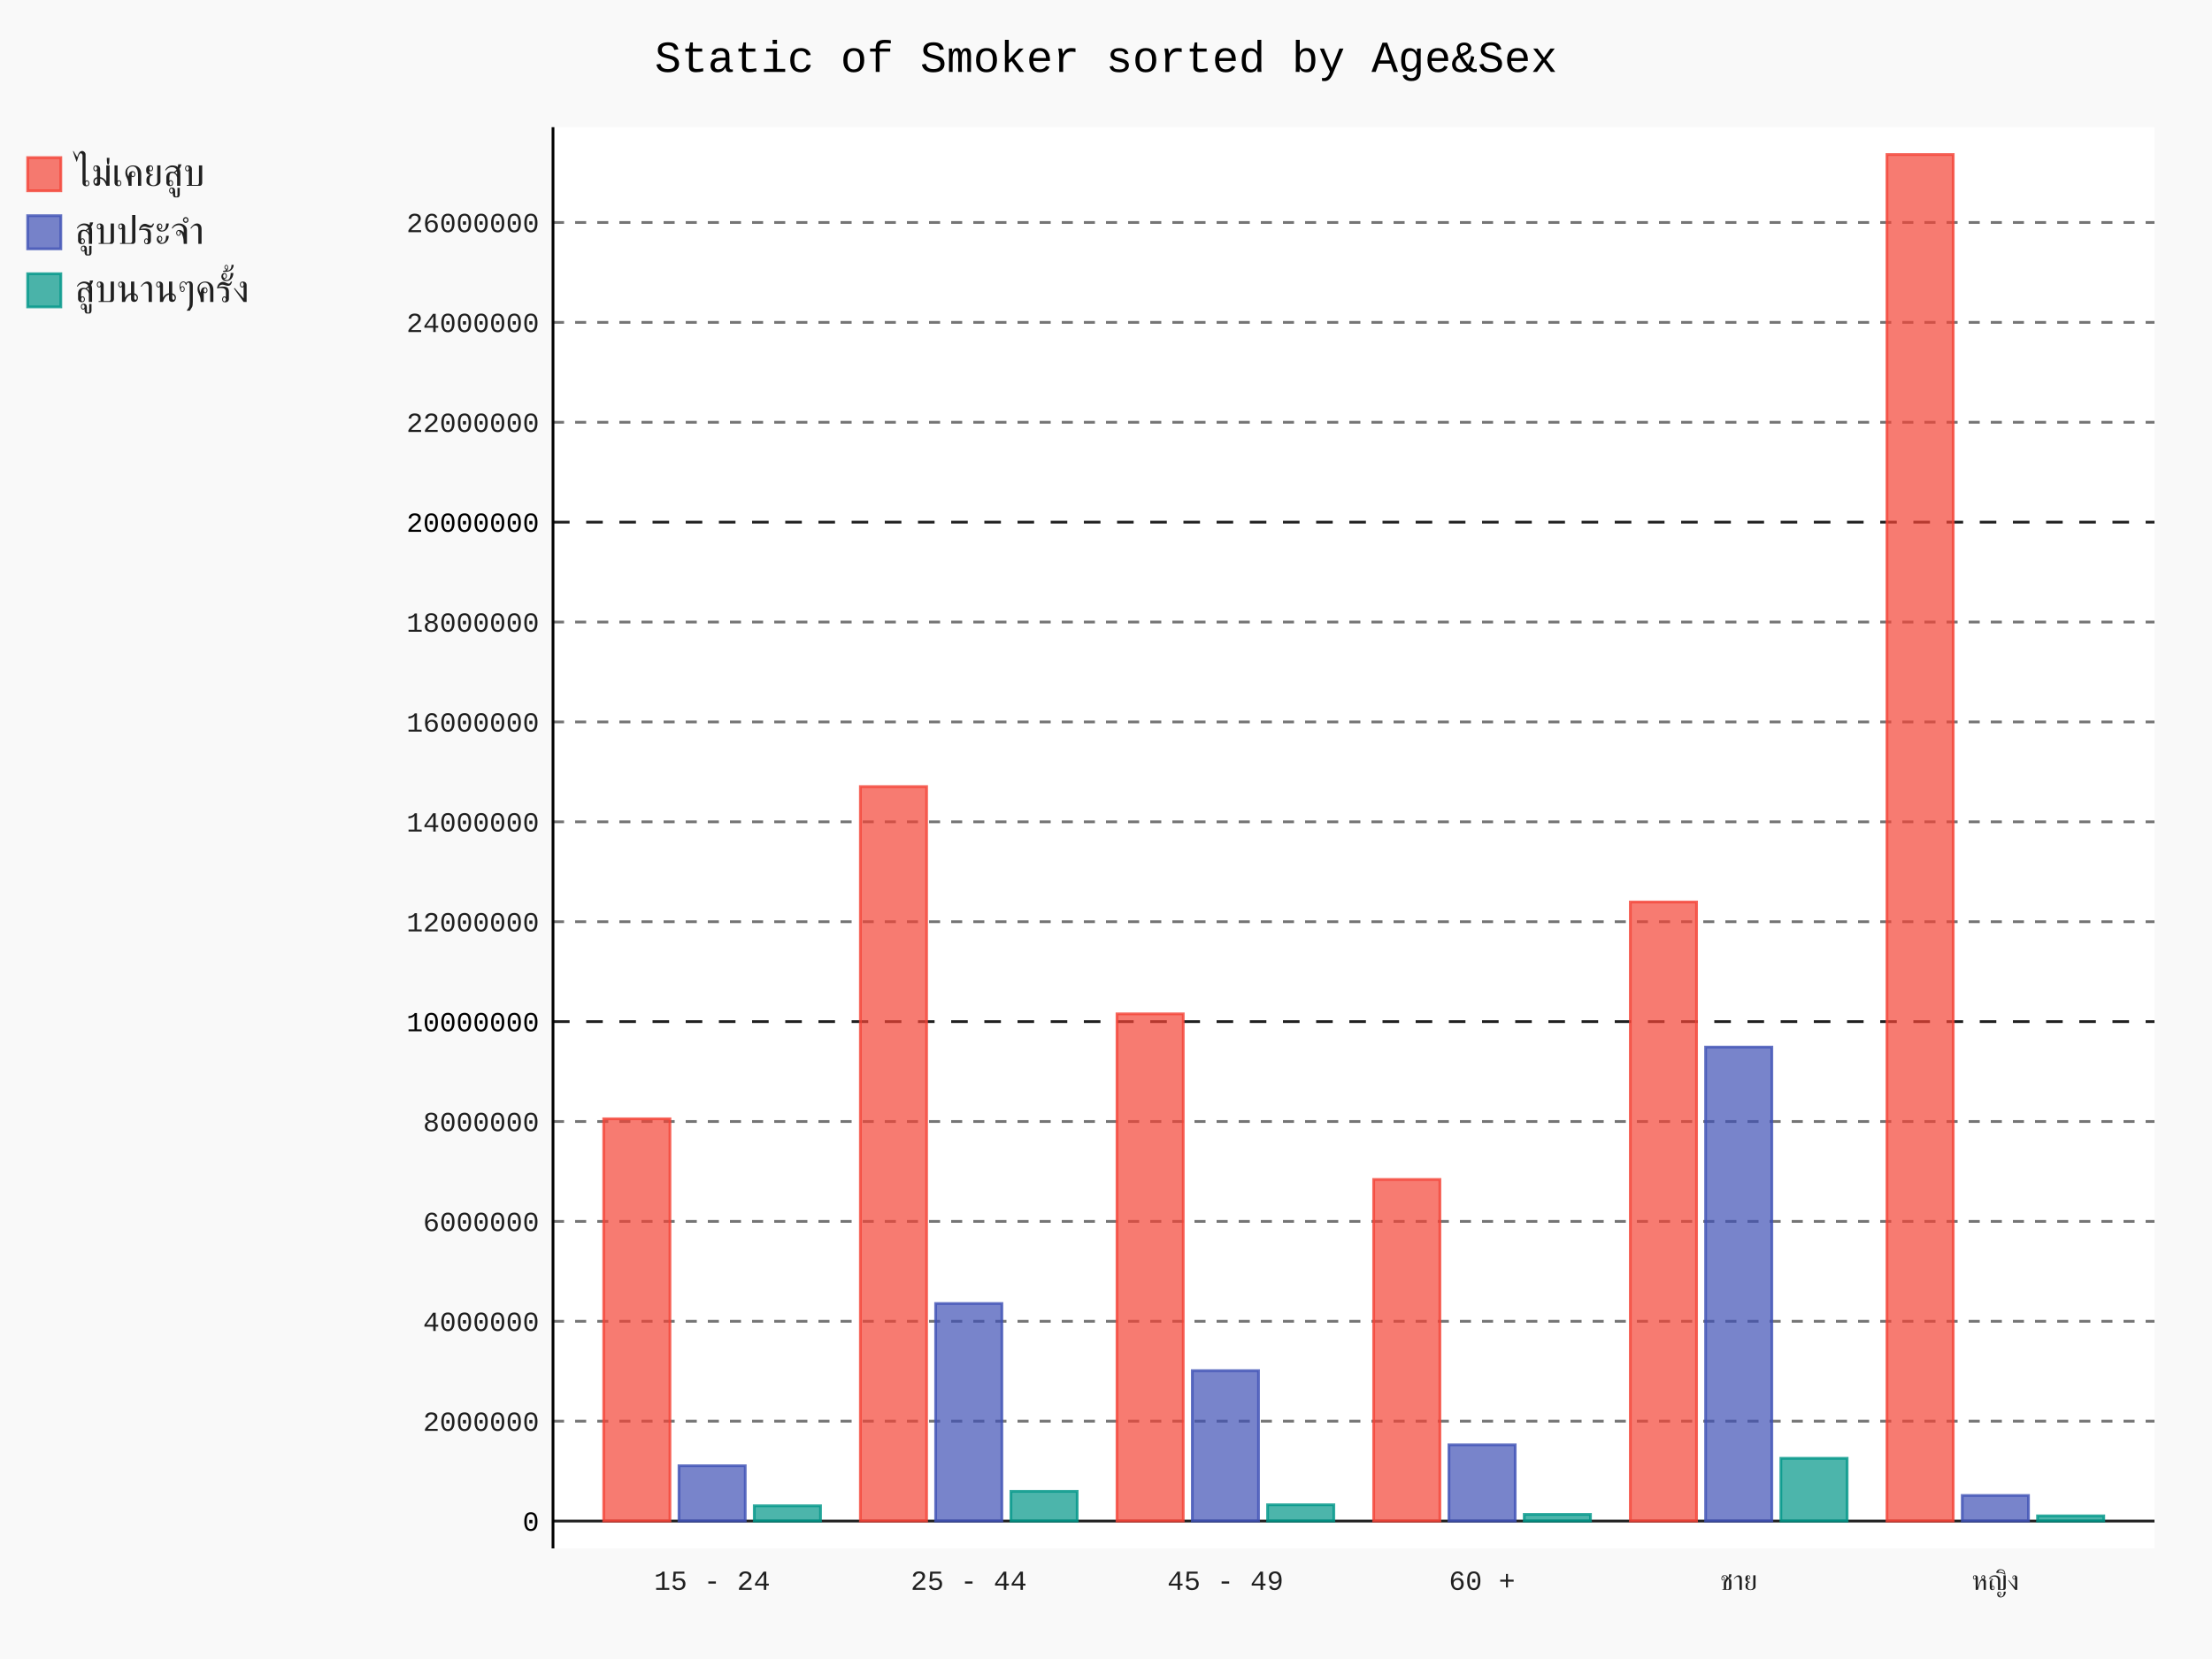
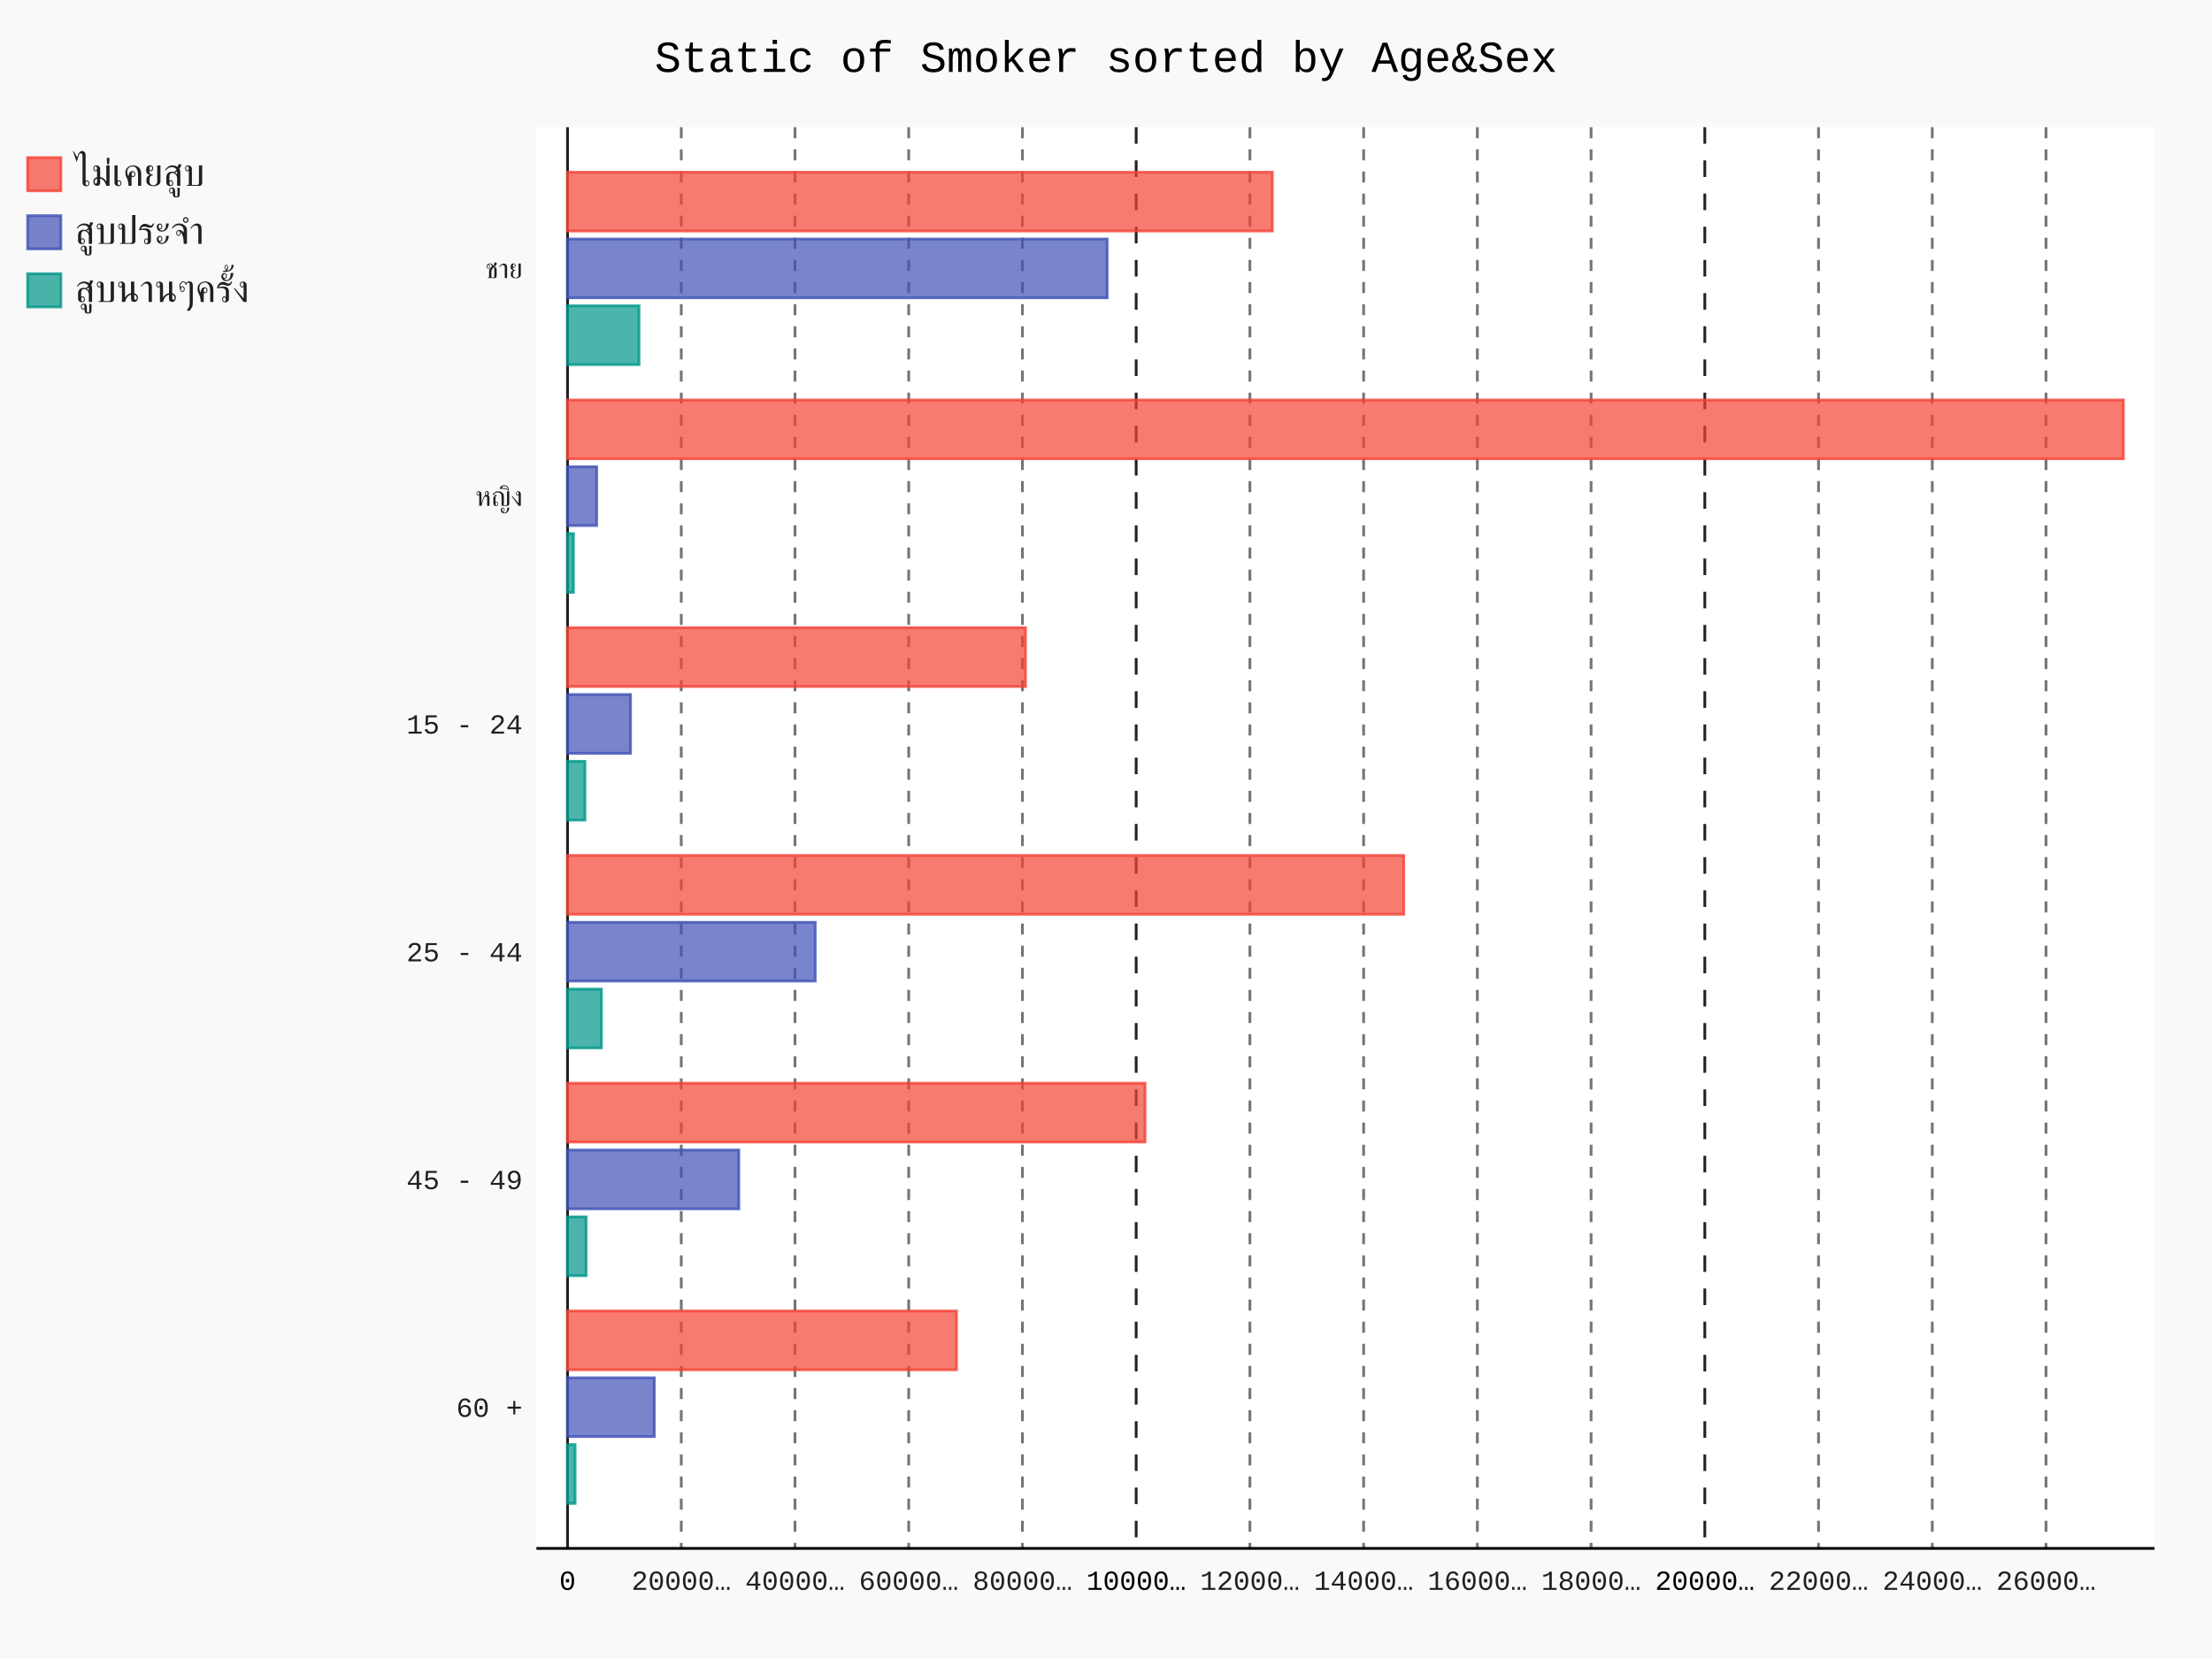
- <svg xmlns="http://www.w3.org/2000/svg" class="pygal-chart" id="chart-4c3bb1e7-43c8-44c2-80b3-42b63bc7f71b" viewBox="0 0 800 600">
+ <svg xmlns="http://www.w3.org/2000/svg" class="pygal-chart" id="chart-3b8929ec-4385-40ff-8553-2f615ef8c250" viewBox="0 0 800 600">
  <defs>
-     <style type="text/css">#chart-4c3bb1e7-43c8-44c2-80b3-42b63bc7f71b{-webkit-user-select:none;-webkit-font-smoothing:antialiased;font-family:Consolas,"Liberation Mono",Menlo,Courier,monospace}#chart-4c3bb1e7-43c8-44c2-80b3-42b63bc7f71b .title{font-family:Consolas,"Liberation Mono",Menlo,Courier,monospace;font-size:16px}#chart-4c3bb1e7-43c8-44c2-80b3-42b63bc7f71b .legends .legend text{font-family:Consolas,"Liberation Mono",Menlo,Courier,monospace;font-size:14px}#chart-4c3bb1e7-43c8-44c2-80b3-42b63bc7f71b .axis text{font-family:Consolas,"Liberation Mono",Menlo,Courier,monospace;font-size:10px}#chart-4c3bb1e7-43c8-44c2-80b3-42b63bc7f71b .axis text.major{font-family:Consolas,"Liberation Mono",Menlo,Courier,monospace;font-size:10px}#chart-4c3bb1e7-43c8-44c2-80b3-42b63bc7f71b .text-overlay text.value{font-family:Consolas,"Liberation Mono",Menlo,Courier,monospace;font-size:16px}#chart-4c3bb1e7-43c8-44c2-80b3-42b63bc7f71b .text-overlay text.label{font-family:Consolas,"Liberation Mono",Menlo,Courier,monospace;font-size:10px}#chart-4c3bb1e7-43c8-44c2-80b3-42b63bc7f71b .tooltip{font-family:Consolas,"Liberation Mono",Menlo,Courier,monospace;font-size:14px}#chart-4c3bb1e7-43c8-44c2-80b3-42b63bc7f71b text.no_data{font-family:Consolas,"Liberation Mono",Menlo,Courier,monospace;font-size:64px}
- #chart-4c3bb1e7-43c8-44c2-80b3-42b63bc7f71b{background-color:rgba(249,249,249,1)}#chart-4c3bb1e7-43c8-44c2-80b3-42b63bc7f71b path,#chart-4c3bb1e7-43c8-44c2-80b3-42b63bc7f71b line,#chart-4c3bb1e7-43c8-44c2-80b3-42b63bc7f71b rect,#chart-4c3bb1e7-43c8-44c2-80b3-42b63bc7f71b circle{-webkit-transition:150ms;-moz-transition:150ms;transition:150ms}#chart-4c3bb1e7-43c8-44c2-80b3-42b63bc7f71b .graph &gt; .background{fill:rgba(249,249,249,1)}#chart-4c3bb1e7-43c8-44c2-80b3-42b63bc7f71b .plot &gt; .background{fill:rgba(255,255,255,1)}#chart-4c3bb1e7-43c8-44c2-80b3-42b63bc7f71b .graph{fill:rgba(0,0,0,.87)}#chart-4c3bb1e7-43c8-44c2-80b3-42b63bc7f71b text.no_data{fill:rgba(0,0,0,1)}#chart-4c3bb1e7-43c8-44c2-80b3-42b63bc7f71b .title{fill:rgba(0,0,0,1)}#chart-4c3bb1e7-43c8-44c2-80b3-42b63bc7f71b .legends .legend text{fill:rgba(0,0,0,.87)}#chart-4c3bb1e7-43c8-44c2-80b3-42b63bc7f71b .legends .legend:hover text{fill:rgba(0,0,0,1)}#chart-4c3bb1e7-43c8-44c2-80b3-42b63bc7f71b .axis .line{stroke:rgba(0,0,0,1)}#chart-4c3bb1e7-43c8-44c2-80b3-42b63bc7f71b .axis .guide.line{stroke:rgba(0,0,0,.54)}#chart-4c3bb1e7-43c8-44c2-80b3-42b63bc7f71b .axis .major.line{stroke:rgba(0,0,0,.87)}#chart-4c3bb1e7-43c8-44c2-80b3-42b63bc7f71b .axis text.major{fill:rgba(0,0,0,1)}#chart-4c3bb1e7-43c8-44c2-80b3-42b63bc7f71b .axis.y .guides:hover .guide.line,#chart-4c3bb1e7-43c8-44c2-80b3-42b63bc7f71b .line-graph .axis.x .guides:hover .guide.line,#chart-4c3bb1e7-43c8-44c2-80b3-42b63bc7f71b .stackedline-graph .axis.x .guides:hover .guide.line,#chart-4c3bb1e7-43c8-44c2-80b3-42b63bc7f71b .xy-graph .axis.x .guides:hover .guide.line{stroke:rgba(0,0,0,1)}#chart-4c3bb1e7-43c8-44c2-80b3-42b63bc7f71b .axis .guides:hover text{fill:rgba(0,0,0,1)}#chart-4c3bb1e7-43c8-44c2-80b3-42b63bc7f71b .reactive{fill-opacity:.7;stroke-opacity:.8}#chart-4c3bb1e7-43c8-44c2-80b3-42b63bc7f71b .ci{stroke:rgba(0,0,0,.87)}#chart-4c3bb1e7-43c8-44c2-80b3-42b63bc7f71b .reactive.active,#chart-4c3bb1e7-43c8-44c2-80b3-42b63bc7f71b .active .reactive{fill-opacity:.8;stroke-opacity:.9;stroke-width:4}#chart-4c3bb1e7-43c8-44c2-80b3-42b63bc7f71b .ci .reactive.active{stroke-width:1.5}#chart-4c3bb1e7-43c8-44c2-80b3-42b63bc7f71b .series text{fill:rgba(0,0,0,1)}#chart-4c3bb1e7-43c8-44c2-80b3-42b63bc7f71b .tooltip rect{fill:rgba(255,255,255,1);stroke:rgba(0,0,0,1);-webkit-transition:opacity 150ms;-moz-transition:opacity 150ms;transition:opacity 150ms}#chart-4c3bb1e7-43c8-44c2-80b3-42b63bc7f71b .tooltip .label{fill:rgba(0,0,0,.87)}#chart-4c3bb1e7-43c8-44c2-80b3-42b63bc7f71b .tooltip .label{fill:rgba(0,0,0,.87)}#chart-4c3bb1e7-43c8-44c2-80b3-42b63bc7f71b .tooltip .legend{font-size:.8em;fill:rgba(0,0,0,.54)}#chart-4c3bb1e7-43c8-44c2-80b3-42b63bc7f71b .tooltip .x_label{font-size:.6em;fill:rgba(0,0,0,1)}#chart-4c3bb1e7-43c8-44c2-80b3-42b63bc7f71b .tooltip .xlink{font-size:.5em;text-decoration:underline}#chart-4c3bb1e7-43c8-44c2-80b3-42b63bc7f71b .tooltip .value{font-size:1.5em}#chart-4c3bb1e7-43c8-44c2-80b3-42b63bc7f71b .bound{font-size:.5em}#chart-4c3bb1e7-43c8-44c2-80b3-42b63bc7f71b .max-value{font-size:.75em;fill:rgba(0,0,0,.54)}#chart-4c3bb1e7-43c8-44c2-80b3-42b63bc7f71b .map-element{fill:rgba(255,255,255,1);stroke:rgba(0,0,0,.54) !important}#chart-4c3bb1e7-43c8-44c2-80b3-42b63bc7f71b .map-element .reactive{fill-opacity:inherit;stroke-opacity:inherit}#chart-4c3bb1e7-43c8-44c2-80b3-42b63bc7f71b .color-0,#chart-4c3bb1e7-43c8-44c2-80b3-42b63bc7f71b .color-0 a:visited{stroke:#F44336;fill:#F44336}#chart-4c3bb1e7-43c8-44c2-80b3-42b63bc7f71b .color-1,#chart-4c3bb1e7-43c8-44c2-80b3-42b63bc7f71b .color-1 a:visited{stroke:#3F51B5;fill:#3F51B5}#chart-4c3bb1e7-43c8-44c2-80b3-42b63bc7f71b .color-2,#chart-4c3bb1e7-43c8-44c2-80b3-42b63bc7f71b .color-2 a:visited{stroke:#009688;fill:#009688}#chart-4c3bb1e7-43c8-44c2-80b3-42b63bc7f71b .text-overlay .color-0 text{fill:black}#chart-4c3bb1e7-43c8-44c2-80b3-42b63bc7f71b .text-overlay .color-1 text{fill:black}#chart-4c3bb1e7-43c8-44c2-80b3-42b63bc7f71b .text-overlay .color-2 text{fill:black}
- #chart-4c3bb1e7-43c8-44c2-80b3-42b63bc7f71b text.no_data{text-anchor:middle}#chart-4c3bb1e7-43c8-44c2-80b3-42b63bc7f71b .guide.line{fill:none}#chart-4c3bb1e7-43c8-44c2-80b3-42b63bc7f71b .centered{text-anchor:middle}#chart-4c3bb1e7-43c8-44c2-80b3-42b63bc7f71b .title{text-anchor:middle}#chart-4c3bb1e7-43c8-44c2-80b3-42b63bc7f71b .legends .legend text{fill-opacity:1}#chart-4c3bb1e7-43c8-44c2-80b3-42b63bc7f71b .axis.x text{text-anchor:middle}#chart-4c3bb1e7-43c8-44c2-80b3-42b63bc7f71b .axis.x:not(.web) text[transform]{text-anchor:start}#chart-4c3bb1e7-43c8-44c2-80b3-42b63bc7f71b .axis.x:not(.web) text[transform].backwards{text-anchor:end}#chart-4c3bb1e7-43c8-44c2-80b3-42b63bc7f71b .axis.y text{text-anchor:end}#chart-4c3bb1e7-43c8-44c2-80b3-42b63bc7f71b .axis.y text[transform].backwards{text-anchor:start}#chart-4c3bb1e7-43c8-44c2-80b3-42b63bc7f71b .axis.y2 text{text-anchor:start}#chart-4c3bb1e7-43c8-44c2-80b3-42b63bc7f71b .axis.y2 text[transform].backwards{text-anchor:end}#chart-4c3bb1e7-43c8-44c2-80b3-42b63bc7f71b .axis .guide.line{stroke-dasharray:4,4}#chart-4c3bb1e7-43c8-44c2-80b3-42b63bc7f71b .axis .major.guide.line{stroke-dasharray:6,6}#chart-4c3bb1e7-43c8-44c2-80b3-42b63bc7f71b .horizontal .axis.y .guide.line,#chart-4c3bb1e7-43c8-44c2-80b3-42b63bc7f71b .horizontal .axis.y2 .guide.line,#chart-4c3bb1e7-43c8-44c2-80b3-42b63bc7f71b .vertical .axis.x .guide.line{opacity:0}#chart-4c3bb1e7-43c8-44c2-80b3-42b63bc7f71b .horizontal .axis.always_show .guide.line,#chart-4c3bb1e7-43c8-44c2-80b3-42b63bc7f71b .vertical .axis.always_show .guide.line{opacity:1 !important}#chart-4c3bb1e7-43c8-44c2-80b3-42b63bc7f71b .axis.y .guides:hover .guide.line,#chart-4c3bb1e7-43c8-44c2-80b3-42b63bc7f71b .axis.y2 .guides:hover .guide.line,#chart-4c3bb1e7-43c8-44c2-80b3-42b63bc7f71b .axis.x .guides:hover .guide.line{opacity:1}#chart-4c3bb1e7-43c8-44c2-80b3-42b63bc7f71b .axis .guides:hover text{opacity:1}#chart-4c3bb1e7-43c8-44c2-80b3-42b63bc7f71b .nofill{fill:none}#chart-4c3bb1e7-43c8-44c2-80b3-42b63bc7f71b .subtle-fill{fill-opacity:.2}#chart-4c3bb1e7-43c8-44c2-80b3-42b63bc7f71b .dot{stroke-width:1px;fill-opacity:1}#chart-4c3bb1e7-43c8-44c2-80b3-42b63bc7f71b .dot.active{stroke-width:5px}#chart-4c3bb1e7-43c8-44c2-80b3-42b63bc7f71b .dot.negative{fill:transparent}#chart-4c3bb1e7-43c8-44c2-80b3-42b63bc7f71b text,#chart-4c3bb1e7-43c8-44c2-80b3-42b63bc7f71b tspan{stroke:none !important}#chart-4c3bb1e7-43c8-44c2-80b3-42b63bc7f71b .series text.active{opacity:1}#chart-4c3bb1e7-43c8-44c2-80b3-42b63bc7f71b .tooltip rect{fill-opacity:.95;stroke-width:.5}#chart-4c3bb1e7-43c8-44c2-80b3-42b63bc7f71b .tooltip text{fill-opacity:1}#chart-4c3bb1e7-43c8-44c2-80b3-42b63bc7f71b .showable{visibility:hidden}#chart-4c3bb1e7-43c8-44c2-80b3-42b63bc7f71b .showable.shown{visibility:visible}#chart-4c3bb1e7-43c8-44c2-80b3-42b63bc7f71b .gauge-background{fill:rgba(229,229,229,1);stroke:none}#chart-4c3bb1e7-43c8-44c2-80b3-42b63bc7f71b .bg-lines{stroke:rgba(249,249,249,1);stroke-width:2px}</style>
+     <style type="text/css">#chart-3b8929ec-4385-40ff-8553-2f615ef8c250{-webkit-user-select:none;-webkit-font-smoothing:antialiased;font-family:Consolas,"Liberation Mono",Menlo,Courier,monospace}#chart-3b8929ec-4385-40ff-8553-2f615ef8c250 .title{font-family:Consolas,"Liberation Mono",Menlo,Courier,monospace;font-size:16px}#chart-3b8929ec-4385-40ff-8553-2f615ef8c250 .legends .legend text{font-family:Consolas,"Liberation Mono",Menlo,Courier,monospace;font-size:14px}#chart-3b8929ec-4385-40ff-8553-2f615ef8c250 .axis text{font-family:Consolas,"Liberation Mono",Menlo,Courier,monospace;font-size:10px}#chart-3b8929ec-4385-40ff-8553-2f615ef8c250 .axis text.major{font-family:Consolas,"Liberation Mono",Menlo,Courier,monospace;font-size:10px}#chart-3b8929ec-4385-40ff-8553-2f615ef8c250 .text-overlay text.value{font-family:Consolas,"Liberation Mono",Menlo,Courier,monospace;font-size:16px}#chart-3b8929ec-4385-40ff-8553-2f615ef8c250 .text-overlay text.label{font-family:Consolas,"Liberation Mono",Menlo,Courier,monospace;font-size:10px}#chart-3b8929ec-4385-40ff-8553-2f615ef8c250 .tooltip{font-family:Consolas,"Liberation Mono",Menlo,Courier,monospace;font-size:14px}#chart-3b8929ec-4385-40ff-8553-2f615ef8c250 text.no_data{font-family:Consolas,"Liberation Mono",Menlo,Courier,monospace;font-size:64px}
+ #chart-3b8929ec-4385-40ff-8553-2f615ef8c250{background-color:rgba(249,249,249,1)}#chart-3b8929ec-4385-40ff-8553-2f615ef8c250 path,#chart-3b8929ec-4385-40ff-8553-2f615ef8c250 line,#chart-3b8929ec-4385-40ff-8553-2f615ef8c250 rect,#chart-3b8929ec-4385-40ff-8553-2f615ef8c250 circle{-webkit-transition:150ms;-moz-transition:150ms;transition:150ms}#chart-3b8929ec-4385-40ff-8553-2f615ef8c250 .graph &gt; .background{fill:rgba(249,249,249,1)}#chart-3b8929ec-4385-40ff-8553-2f615ef8c250 .plot &gt; .background{fill:rgba(255,255,255,1)}#chart-3b8929ec-4385-40ff-8553-2f615ef8c250 .graph{fill:rgba(0,0,0,.87)}#chart-3b8929ec-4385-40ff-8553-2f615ef8c250 text.no_data{fill:rgba(0,0,0,1)}#chart-3b8929ec-4385-40ff-8553-2f615ef8c250 .title{fill:rgba(0,0,0,1)}#chart-3b8929ec-4385-40ff-8553-2f615ef8c250 .legends .legend text{fill:rgba(0,0,0,.87)}#chart-3b8929ec-4385-40ff-8553-2f615ef8c250 .legends .legend:hover text{fill:rgba(0,0,0,1)}#chart-3b8929ec-4385-40ff-8553-2f615ef8c250 .axis .line{stroke:rgba(0,0,0,1)}#chart-3b8929ec-4385-40ff-8553-2f615ef8c250 .axis .guide.line{stroke:rgba(0,0,0,.54)}#chart-3b8929ec-4385-40ff-8553-2f615ef8c250 .axis .major.line{stroke:rgba(0,0,0,.87)}#chart-3b8929ec-4385-40ff-8553-2f615ef8c250 .axis text.major{fill:rgba(0,0,0,1)}#chart-3b8929ec-4385-40ff-8553-2f615ef8c250 .axis.y .guides:hover .guide.line,#chart-3b8929ec-4385-40ff-8553-2f615ef8c250 .line-graph .axis.x .guides:hover .guide.line,#chart-3b8929ec-4385-40ff-8553-2f615ef8c250 .stackedline-graph .axis.x .guides:hover .guide.line,#chart-3b8929ec-4385-40ff-8553-2f615ef8c250 .xy-graph .axis.x .guides:hover .guide.line{stroke:rgba(0,0,0,1)}#chart-3b8929ec-4385-40ff-8553-2f615ef8c250 .axis .guides:hover text{fill:rgba(0,0,0,1)}#chart-3b8929ec-4385-40ff-8553-2f615ef8c250 .reactive{fill-opacity:.7;stroke-opacity:.8}#chart-3b8929ec-4385-40ff-8553-2f615ef8c250 .ci{stroke:rgba(0,0,0,.87)}#chart-3b8929ec-4385-40ff-8553-2f615ef8c250 .reactive.active,#chart-3b8929ec-4385-40ff-8553-2f615ef8c250 .active .reactive{fill-opacity:.8;stroke-opacity:.9;stroke-width:4}#chart-3b8929ec-4385-40ff-8553-2f615ef8c250 .ci .reactive.active{stroke-width:1.5}#chart-3b8929ec-4385-40ff-8553-2f615ef8c250 .series text{fill:rgba(0,0,0,1)}#chart-3b8929ec-4385-40ff-8553-2f615ef8c250 .tooltip rect{fill:rgba(255,255,255,1);stroke:rgba(0,0,0,1);-webkit-transition:opacity 150ms;-moz-transition:opacity 150ms;transition:opacity 150ms}#chart-3b8929ec-4385-40ff-8553-2f615ef8c250 .tooltip .label{fill:rgba(0,0,0,.87)}#chart-3b8929ec-4385-40ff-8553-2f615ef8c250 .tooltip .label{fill:rgba(0,0,0,.87)}#chart-3b8929ec-4385-40ff-8553-2f615ef8c250 .tooltip .legend{font-size:.8em;fill:rgba(0,0,0,.54)}#chart-3b8929ec-4385-40ff-8553-2f615ef8c250 .tooltip .x_label{font-size:.6em;fill:rgba(0,0,0,1)}#chart-3b8929ec-4385-40ff-8553-2f615ef8c250 .tooltip .xlink{font-size:.5em;text-decoration:underline}#chart-3b8929ec-4385-40ff-8553-2f615ef8c250 .tooltip .value{font-size:1.5em}#chart-3b8929ec-4385-40ff-8553-2f615ef8c250 .bound{font-size:.5em}#chart-3b8929ec-4385-40ff-8553-2f615ef8c250 .max-value{font-size:.75em;fill:rgba(0,0,0,.54)}#chart-3b8929ec-4385-40ff-8553-2f615ef8c250 .map-element{fill:rgba(255,255,255,1);stroke:rgba(0,0,0,.54) !important}#chart-3b8929ec-4385-40ff-8553-2f615ef8c250 .map-element .reactive{fill-opacity:inherit;stroke-opacity:inherit}#chart-3b8929ec-4385-40ff-8553-2f615ef8c250 .color-0,#chart-3b8929ec-4385-40ff-8553-2f615ef8c250 .color-0 a:visited{stroke:#F44336;fill:#F44336}#chart-3b8929ec-4385-40ff-8553-2f615ef8c250 .color-1,#chart-3b8929ec-4385-40ff-8553-2f615ef8c250 .color-1 a:visited{stroke:#3F51B5;fill:#3F51B5}#chart-3b8929ec-4385-40ff-8553-2f615ef8c250 .color-2,#chart-3b8929ec-4385-40ff-8553-2f615ef8c250 .color-2 a:visited{stroke:#009688;fill:#009688}#chart-3b8929ec-4385-40ff-8553-2f615ef8c250 .text-overlay .color-0 text{fill:black}#chart-3b8929ec-4385-40ff-8553-2f615ef8c250 .text-overlay .color-1 text{fill:black}#chart-3b8929ec-4385-40ff-8553-2f615ef8c250 .text-overlay .color-2 text{fill:black}
+ #chart-3b8929ec-4385-40ff-8553-2f615ef8c250 text.no_data{text-anchor:middle}#chart-3b8929ec-4385-40ff-8553-2f615ef8c250 .guide.line{fill:none}#chart-3b8929ec-4385-40ff-8553-2f615ef8c250 .centered{text-anchor:middle}#chart-3b8929ec-4385-40ff-8553-2f615ef8c250 .title{text-anchor:middle}#chart-3b8929ec-4385-40ff-8553-2f615ef8c250 .legends .legend text{fill-opacity:1}#chart-3b8929ec-4385-40ff-8553-2f615ef8c250 .axis.x text{text-anchor:middle}#chart-3b8929ec-4385-40ff-8553-2f615ef8c250 .axis.x:not(.web) text[transform]{text-anchor:start}#chart-3b8929ec-4385-40ff-8553-2f615ef8c250 .axis.x:not(.web) text[transform].backwards{text-anchor:end}#chart-3b8929ec-4385-40ff-8553-2f615ef8c250 .axis.y text{text-anchor:end}#chart-3b8929ec-4385-40ff-8553-2f615ef8c250 .axis.y text[transform].backwards{text-anchor:start}#chart-3b8929ec-4385-40ff-8553-2f615ef8c250 .axis.y2 text{text-anchor:start}#chart-3b8929ec-4385-40ff-8553-2f615ef8c250 .axis.y2 text[transform].backwards{text-anchor:end}#chart-3b8929ec-4385-40ff-8553-2f615ef8c250 .axis .guide.line{stroke-dasharray:4,4}#chart-3b8929ec-4385-40ff-8553-2f615ef8c250 .axis .major.guide.line{stroke-dasharray:6,6}#chart-3b8929ec-4385-40ff-8553-2f615ef8c250 .horizontal .axis.y .guide.line,#chart-3b8929ec-4385-40ff-8553-2f615ef8c250 .horizontal .axis.y2 .guide.line,#chart-3b8929ec-4385-40ff-8553-2f615ef8c250 .vertical .axis.x .guide.line{opacity:0}#chart-3b8929ec-4385-40ff-8553-2f615ef8c250 .horizontal .axis.always_show .guide.line,#chart-3b8929ec-4385-40ff-8553-2f615ef8c250 .vertical .axis.always_show .guide.line{opacity:1 !important}#chart-3b8929ec-4385-40ff-8553-2f615ef8c250 .axis.y .guides:hover .guide.line,#chart-3b8929ec-4385-40ff-8553-2f615ef8c250 .axis.y2 .guides:hover .guide.line,#chart-3b8929ec-4385-40ff-8553-2f615ef8c250 .axis.x .guides:hover .guide.line{opacity:1}#chart-3b8929ec-4385-40ff-8553-2f615ef8c250 .axis .guides:hover text{opacity:1}#chart-3b8929ec-4385-40ff-8553-2f615ef8c250 .nofill{fill:none}#chart-3b8929ec-4385-40ff-8553-2f615ef8c250 .subtle-fill{fill-opacity:.2}#chart-3b8929ec-4385-40ff-8553-2f615ef8c250 .dot{stroke-width:1px;fill-opacity:1}#chart-3b8929ec-4385-40ff-8553-2f615ef8c250 .dot.active{stroke-width:5px}#chart-3b8929ec-4385-40ff-8553-2f615ef8c250 .dot.negative{fill:transparent}#chart-3b8929ec-4385-40ff-8553-2f615ef8c250 text,#chart-3b8929ec-4385-40ff-8553-2f615ef8c250 tspan{stroke:none !important}#chart-3b8929ec-4385-40ff-8553-2f615ef8c250 .series text.active{opacity:1}#chart-3b8929ec-4385-40ff-8553-2f615ef8c250 .tooltip rect{fill-opacity:.95;stroke-width:.5}#chart-3b8929ec-4385-40ff-8553-2f615ef8c250 .tooltip text{fill-opacity:1}#chart-3b8929ec-4385-40ff-8553-2f615ef8c250 .showable{visibility:hidden}#chart-3b8929ec-4385-40ff-8553-2f615ef8c250 .showable.shown{visibility:visible}#chart-3b8929ec-4385-40ff-8553-2f615ef8c250 .gauge-background{fill:rgba(229,229,229,1);stroke:none}#chart-3b8929ec-4385-40ff-8553-2f615ef8c250 .bg-lines{stroke:rgba(249,249,249,1);stroke-width:2px}</style>
  </defs>
-   <g class="graph bar-graph vertical">
+   <g class="graph horizontalbar-graph horizontal">
    <rect class="background" height="600" width="800" x="0" y="0" />
-     <g class="plot" transform="translate(200, 46)">
-       <rect class="background" height="514" width="579.2" x="0" y="0" />
+     <g class="plot" transform="translate(194, 46)">
+       <rect class="background" height="514" width="585.2" x="0" y="0" />
      <g class="axis y">
+         <path class="line" d="M0 514 h585.2" />
        <g class="guides">
-           <path class="axis major line" d="M0 504.115 h579.2" />
-           <text class="major" x="-5" y="507.615">0</text>
+           <path class="guide line" d="M0 462.929 h585.2" />
+           <text class="" x="-5" y="466.429">60 +</text>
        </g>
        <g class="guides">
-           <path class="guide line" d="M0 467.988 h579.2" />
-           <text class="" x="-5" y="471.488">2000000</text>
+           <path class="guide line" d="M0 380.558 h585.2" />
+           <text class="" x="-5" y="384.058">45 - 49</text>
        </g>
        <g class="guides">
-           <path class="guide line" d="M0 431.861 h579.2" />
-           <text class="" x="-5" y="435.361">4000000</text>
+           <path class="guide line" d="M0 298.186 h585.2" />
+           <text class="" x="-5" y="301.686">25 - 44</text>
        </g>
        <g class="guides">
-           <path class="guide line" d="M0 395.734 h579.2" />
-           <text class="" x="-5" y="399.234">6000000</text>
+           <path class="guide line" d="M0 215.814 h585.2" />
+           <text class="" x="-5" y="219.314">15 - 24</text>
        </g>
        <g class="guides">
-           <path class="guide line" d="M0 359.607 h579.2" />
-           <text class="" x="-5" y="363.107">8000000</text>
+           <path class="guide line" d="M0 133.442 h585.2" />
+           <text class="" x="-5" y="136.942">หญิง</text>
        </g>
        <g class="guides">
-           <path class="major guide line" d="M0 323.48 h579.2" />
-           <text class="major" x="-5" y="326.98">10000000</text>
-         </g>
-         <g class="guides">
-           <path class="guide line" d="M0 287.353 h579.2" />
-           <text class="" x="-5" y="290.853">12000000</text>
-         </g>
-         <g class="guides">
-           <path class="guide line" d="M0 251.226 h579.2" />
-           <text class="" x="-5" y="254.726">14000000</text>
-         </g>
-         <g class="guides">
-           <path class="guide line" d="M0 215.099 h579.2" />
-           <text class="" x="-5" y="218.599">16000000</text>
-         </g>
-         <g class="guides">
-           <path class="guide line" d="M0 178.972 h579.2" />
-           <text class="" x="-5" y="182.472">18000000</text>
-         </g>
-         <g class="guides">
-           <path class="major guide line" d="M0 142.844 h579.2" />
-           <text class="major" x="-5" y="146.344">20000000</text>
-         </g>
-         <g class="guides">
-           <path class="guide line" d="M0 106.717 h579.2" />
-           <text class="" x="-5" y="110.217">22000000</text>
-         </g>
-         <g class="guides">
-           <path class="guide line" d="M0 70.59 h579.2" />
-           <text class="" x="-5" y="74.09">24000000</text>
-         </g>
-         <g class="guides">
-           <path class="guide line" d="M0 34.463 h579.2" />
-           <text class="" x="-5" y="37.963">26000000</text>
+           <path class="guide line" d="M0 51.071 h585.2" />
+           <text class="" x="-5" y="54.571">ชาย</text>
        </g>
      </g>
      <g class="axis x">
-         <path class="line" d="M0 0 v514" />
        <g class="guides">
-           <path class="guide line" d="M57.549 0 v514" />
-           <text class="" x="57.549" y="529.0">15 - 24</text>
+           <path class="axis major line" d="M11.254 0 v514" />
+           <text class="major" x="11.254" y="529.0">0</text>
        </g>
        <g class="guides">
-           <path class="guide line" d="M150.369 0 v514" />
-           <text class="" x="150.369" y="529.0">25 - 44</text>
+           <path class="guide line" d="M52.385 0 v514" />
+           <text class="" x="52.385" y="529.0">20000…</text>
        </g>
        <g class="guides">
-           <path class="guide line" d="M243.19 0 v514" />
-           <text class="" x="243.19" y="529.0">45 - 49</text>
+           <path class="guide line" d="M93.517 0 v514" />
+           <text class="" x="93.517" y="529.0">40000…</text>
        </g>
        <g class="guides">
-           <path class="guide line" d="M336.01 0 v514" />
-           <text class="" x="336.01" y="529.0">60 +</text>
+           <path class="guide line" d="M134.648 0 v514" />
+           <text class="" x="134.648" y="529.0">60000…</text>
        </g>
        <g class="guides">
-           <path class="guide line" d="M428.831 0 v514" />
-           <text class="" x="428.831" y="529.0">ชาย</text>
+           <path class="guide line" d="M175.78 0 v514" />
+           <text class="" x="175.78" y="529.0">80000…</text>
        </g>
        <g class="guides">
-           <path class="guide line" d="M521.651 0 v514" />
-           <text class="" x="521.651" y="529.0">หญิง</text>
+           <path class="major guide line" d="M216.911 0 v514" />
+           <text class="major" x="216.911" y="529.0">10000…</text>
+         </g>
+         <g class="guides">
+           <path class="guide line" d="M258.043 0 v514" />
+           <text class="" x="258.043" y="529.0">12000…</text>
+         </g>
+         <g class="guides">
+           <path class="guide line" d="M299.174 0 v514" />
+           <text class="" x="299.174" y="529.0">14000…</text>
+         </g>
+         <g class="guides">
+           <path class="guide line" d="M340.306 0 v514" />
+           <text class="" x="340.306" y="529.0">16000…</text>
+         </g>
+         <g class="guides">
+           <path class="guide line" d="M381.437 0 v514" />
+           <text class="" x="381.437" y="529.0">18000…</text>
+         </g>
+         <g class="guides">
+           <path class="major guide line" d="M422.569 0 v514" />
+           <text class="major" x="422.569" y="529.0">20000…</text>
+         </g>
+         <g class="guides">
+           <path class="guide line" d="M463.7 0 v514" />
+           <text class="" x="463.7" y="529.0">22000…</text>
+         </g>
+         <g class="guides">
+           <path class="guide line" d="M504.831 0 v514" />
+           <text class="" x="504.831" y="529.0">24000…</text>
+         </g>
+         <g class="guides">
+           <path class="guide line" d="M545.963 0 v514" />
+           <text class="" x="545.963" y="529.0">26000…</text>
        </g>
      </g>
-       <g class="series serie-0 color-0">
+       <g class="series serie-2 color-2">
        <g class="bars">
          <g class="bar">
-             <rect class="rect reactive tooltip-trigger" height="145.483" rx="0" ry="0" width="23.96" x="18.341" y="358.632" />
+             <rect class="rect reactive tooltip-trigger" height="21.263" rx="0" ry="0" width="2.733" x="11.254" y="476.46" />
          </g>
          <g class="bar">
-             <rect class="rect reactive tooltip-trigger" height="265.639" rx="0" ry="0" width="23.96" x="111.162" y="238.476" />
+             <rect class="rect reactive tooltip-trigger" height="21.263" rx="0" ry="0" width="6.711" x="11.254" y="394.089" />
          </g>
          <g class="bar">
-             <rect class="rect reactive tooltip-trigger" height="183.443" rx="0" ry="0" width="23.96" x="203.982" y="320.672" />
+             <rect class="rect reactive tooltip-trigger" height="21.263" rx="0" ry="0" width="12.249" x="11.254" y="311.717" />
          </g>
          <g class="bar">
-             <rect class="rect reactive tooltip-trigger" height="123.56" rx="0" ry="0" width="23.96" x="296.803" y="380.556" />
+             <rect class="rect reactive tooltip-trigger" height="21.263" rx="0" ry="0" width="6.295" x="11.254" y="229.345" />
          </g>
          <g class="bar">
-             <rect class="rect reactive tooltip-trigger" height="223.895" rx="0" ry="0" width="23.96" x="389.623" y="280.221" />
+             <rect class="rect reactive tooltip-trigger" height="21.263" rx="0" ry="0" width="2.142" x="11.254" y="146.973" />
          </g>
          <g class="bar">
-             <rect class="rect reactive tooltip-trigger" height="494.231" rx="0" ry="0" width="23.96" x="482.444" y="9.885" />
+             <rect class="rect reactive tooltip-trigger" height="21.263" rx="0" ry="0" width="25.847" x="11.254" y="64.601" />
          </g>
        </g>
      </g>
      <g class="series serie-1 color-1">
        <g class="bars">
          <g class="bar">
-             <rect class="rect reactive tooltip-trigger" height="20.008" rx="0" ry="0" width="23.96" x="45.569" y="484.108" />
+             <rect class="rect reactive tooltip-trigger" height="21.263" rx="0" ry="0" width="31.395" x="11.254" y="452.298" />
          </g>
          <g class="bar">
-             <rect class="rect reactive tooltip-trigger" height="78.688" rx="0" ry="0" width="23.96" x="138.389" y="425.428" />
+             <rect class="rect reactive tooltip-trigger" height="21.263" rx="0" ry="0" width="61.947" x="11.254" y="369.926" />
          </g>
          <g class="bar">
-             <rect class="rect reactive tooltip-trigger" height="54.41" rx="0" ry="0" width="23.96" x="231.21" y="449.705" />
+             <rect class="rect reactive tooltip-trigger" height="21.263" rx="0" ry="0" width="89.588" x="11.254" y="287.554" />
          </g>
          <g class="bar">
-             <rect class="rect reactive tooltip-trigger" height="27.575" rx="0" ry="0" width="23.96" x="324.03" y="476.54" />
+             <rect class="rect reactive tooltip-trigger" height="21.263" rx="0" ry="0" width="22.779" x="11.254" y="205.183" />
          </g>
          <g class="bar">
-             <rect class="rect reactive tooltip-trigger" height="171.424" rx="0" ry="0" width="23.96" x="416.851" y="332.692" />
+             <rect class="rect reactive tooltip-trigger" height="21.263" rx="0" ry="0" width="10.54" x="11.254" y="122.811" />
          </g>
          <g class="bar">
-             <rect class="rect reactive tooltip-trigger" height="9.257" rx="0" ry="0" width="23.96" x="509.671" y="494.858" />
+             <rect class="rect reactive tooltip-trigger" height="21.263" rx="0" ry="0" width="195.17" x="11.254" y="40.439" />
          </g>
        </g>
      </g>
-       <g class="series serie-2 color-2">
+       <g class="series serie-0 color-0">
        <g class="bars">
          <g class="bar">
-             <rect class="rect reactive tooltip-trigger" height="5.529" rx="0" ry="0" width="23.96" x="72.796" y="498.586" />
+             <rect class="rect reactive tooltip-trigger" height="21.263" rx="0" ry="0" width="140.675" x="11.254" y="428.136" />
          </g>
          <g class="bar">
-             <rect class="rect reactive tooltip-trigger" height="10.759" rx="0" ry="0" width="23.96" x="165.617" y="493.357" />
+             <rect class="rect reactive tooltip-trigger" height="21.263" rx="0" ry="0" width="208.854" x="11.254" y="345.764" />
          </g>
          <g class="bar">
-             <rect class="rect reactive tooltip-trigger" height="5.894" rx="0" ry="0" width="23.96" x="258.437" y="498.221" />
+             <rect class="rect reactive tooltip-trigger" height="21.263" rx="0" ry="0" width="302.436" x="11.254" y="263.392" />
          </g>
          <g class="bar">
-             <rect class="rect reactive tooltip-trigger" height="2.4" rx="0" ry="0" width="23.96" x="351.258" y="501.715" />
+             <rect class="rect reactive tooltip-trigger" height="21.263" rx="0" ry="0" width="165.636" x="11.254" y="181.02" />
          </g>
          <g class="bar">
-             <rect class="rect reactive tooltip-trigger" height="22.702" rx="0" ry="0" width="23.96" x="444.078" y="481.413" />
+             <rect class="rect reactive tooltip-trigger" height="21.263" rx="0" ry="0" width="562.692" x="11.254" y="98.648" />
          </g>
          <g class="bar">
-             <rect class="rect reactive tooltip-trigger" height="1.881" rx="0" ry="0" width="23.96" x="536.899" y="502.234" />
+             <rect class="rect reactive tooltip-trigger" height="21.263" rx="0" ry="0" width="254.909" x="11.254" y="16.277" />
          </g>
        </g>
      </g>
    </g>
    <g class="titles">
      <text class="title plot_title" x="400.0" y="26">Static of Smoker sorted by Age&amp;Sex</text>
    </g>
-     <g class="plot overlay" transform="translate(200, 46)">
+     <g class="plot overlay" transform="translate(194, 46)">
+       <g class="series serie-2 color-2" />
+       <g class="series serie-1 color-1" />
      <g class="series serie-0 color-0" />
+     </g>
+     <g class="plot text-overlay" transform="translate(194, 46)">
+       <g class="series serie-2 color-2" />
      <g class="series serie-1 color-1" />
-       <g class="series serie-2 color-2" />
+       <g class="series serie-0 color-0" />
    </g>
-     <g class="plot text-overlay" transform="translate(200, 46)">
-       <g class="series serie-0 color-0" />
-       <g class="series serie-1 color-1" />
-       <g class="series serie-2 color-2" />
-     </g>
-     <g class="plot tooltip-overlay" transform="translate(200, 46)">
+     <g class="plot tooltip-overlay" transform="translate(194, 46)">
      <g class="tooltip" style="opacity: 0" transform="translate(0 0)">
        <rect class="tooltip-box" height="0" rx="0" ry="0" width="0" />
        <g class="text" />
      </g>
    </g>
    <g class="legends" transform="translate(10, 56)">
      <g class="legend reactive activate-serie" id="activate-serie-0">
        <rect class="color-0 reactive" height="12" width="12" x="0.0" y="1.0" />
        <text x="17.0" y="11.2">ไม่เคยสูบ</text>
      </g>
      <g class="legend reactive activate-serie" id="activate-serie-1">
        <rect class="color-1 reactive" height="12" width="12" x="0.0" y="22.0" />
        <text x="17.0" y="32.2">สูบประจำ</text>
      </g>
      <g class="legend reactive activate-serie" id="activate-serie-2">
        <rect class="color-2 reactive" height="12" width="12" x="0.0" y="43.0" />
        <text x="17.0" y="53.2">สูบนานๆครั้ง</text>
      </g>
    </g>
    <g class="legends" transform="translate(790, 56)" />
  </g>
</svg>
